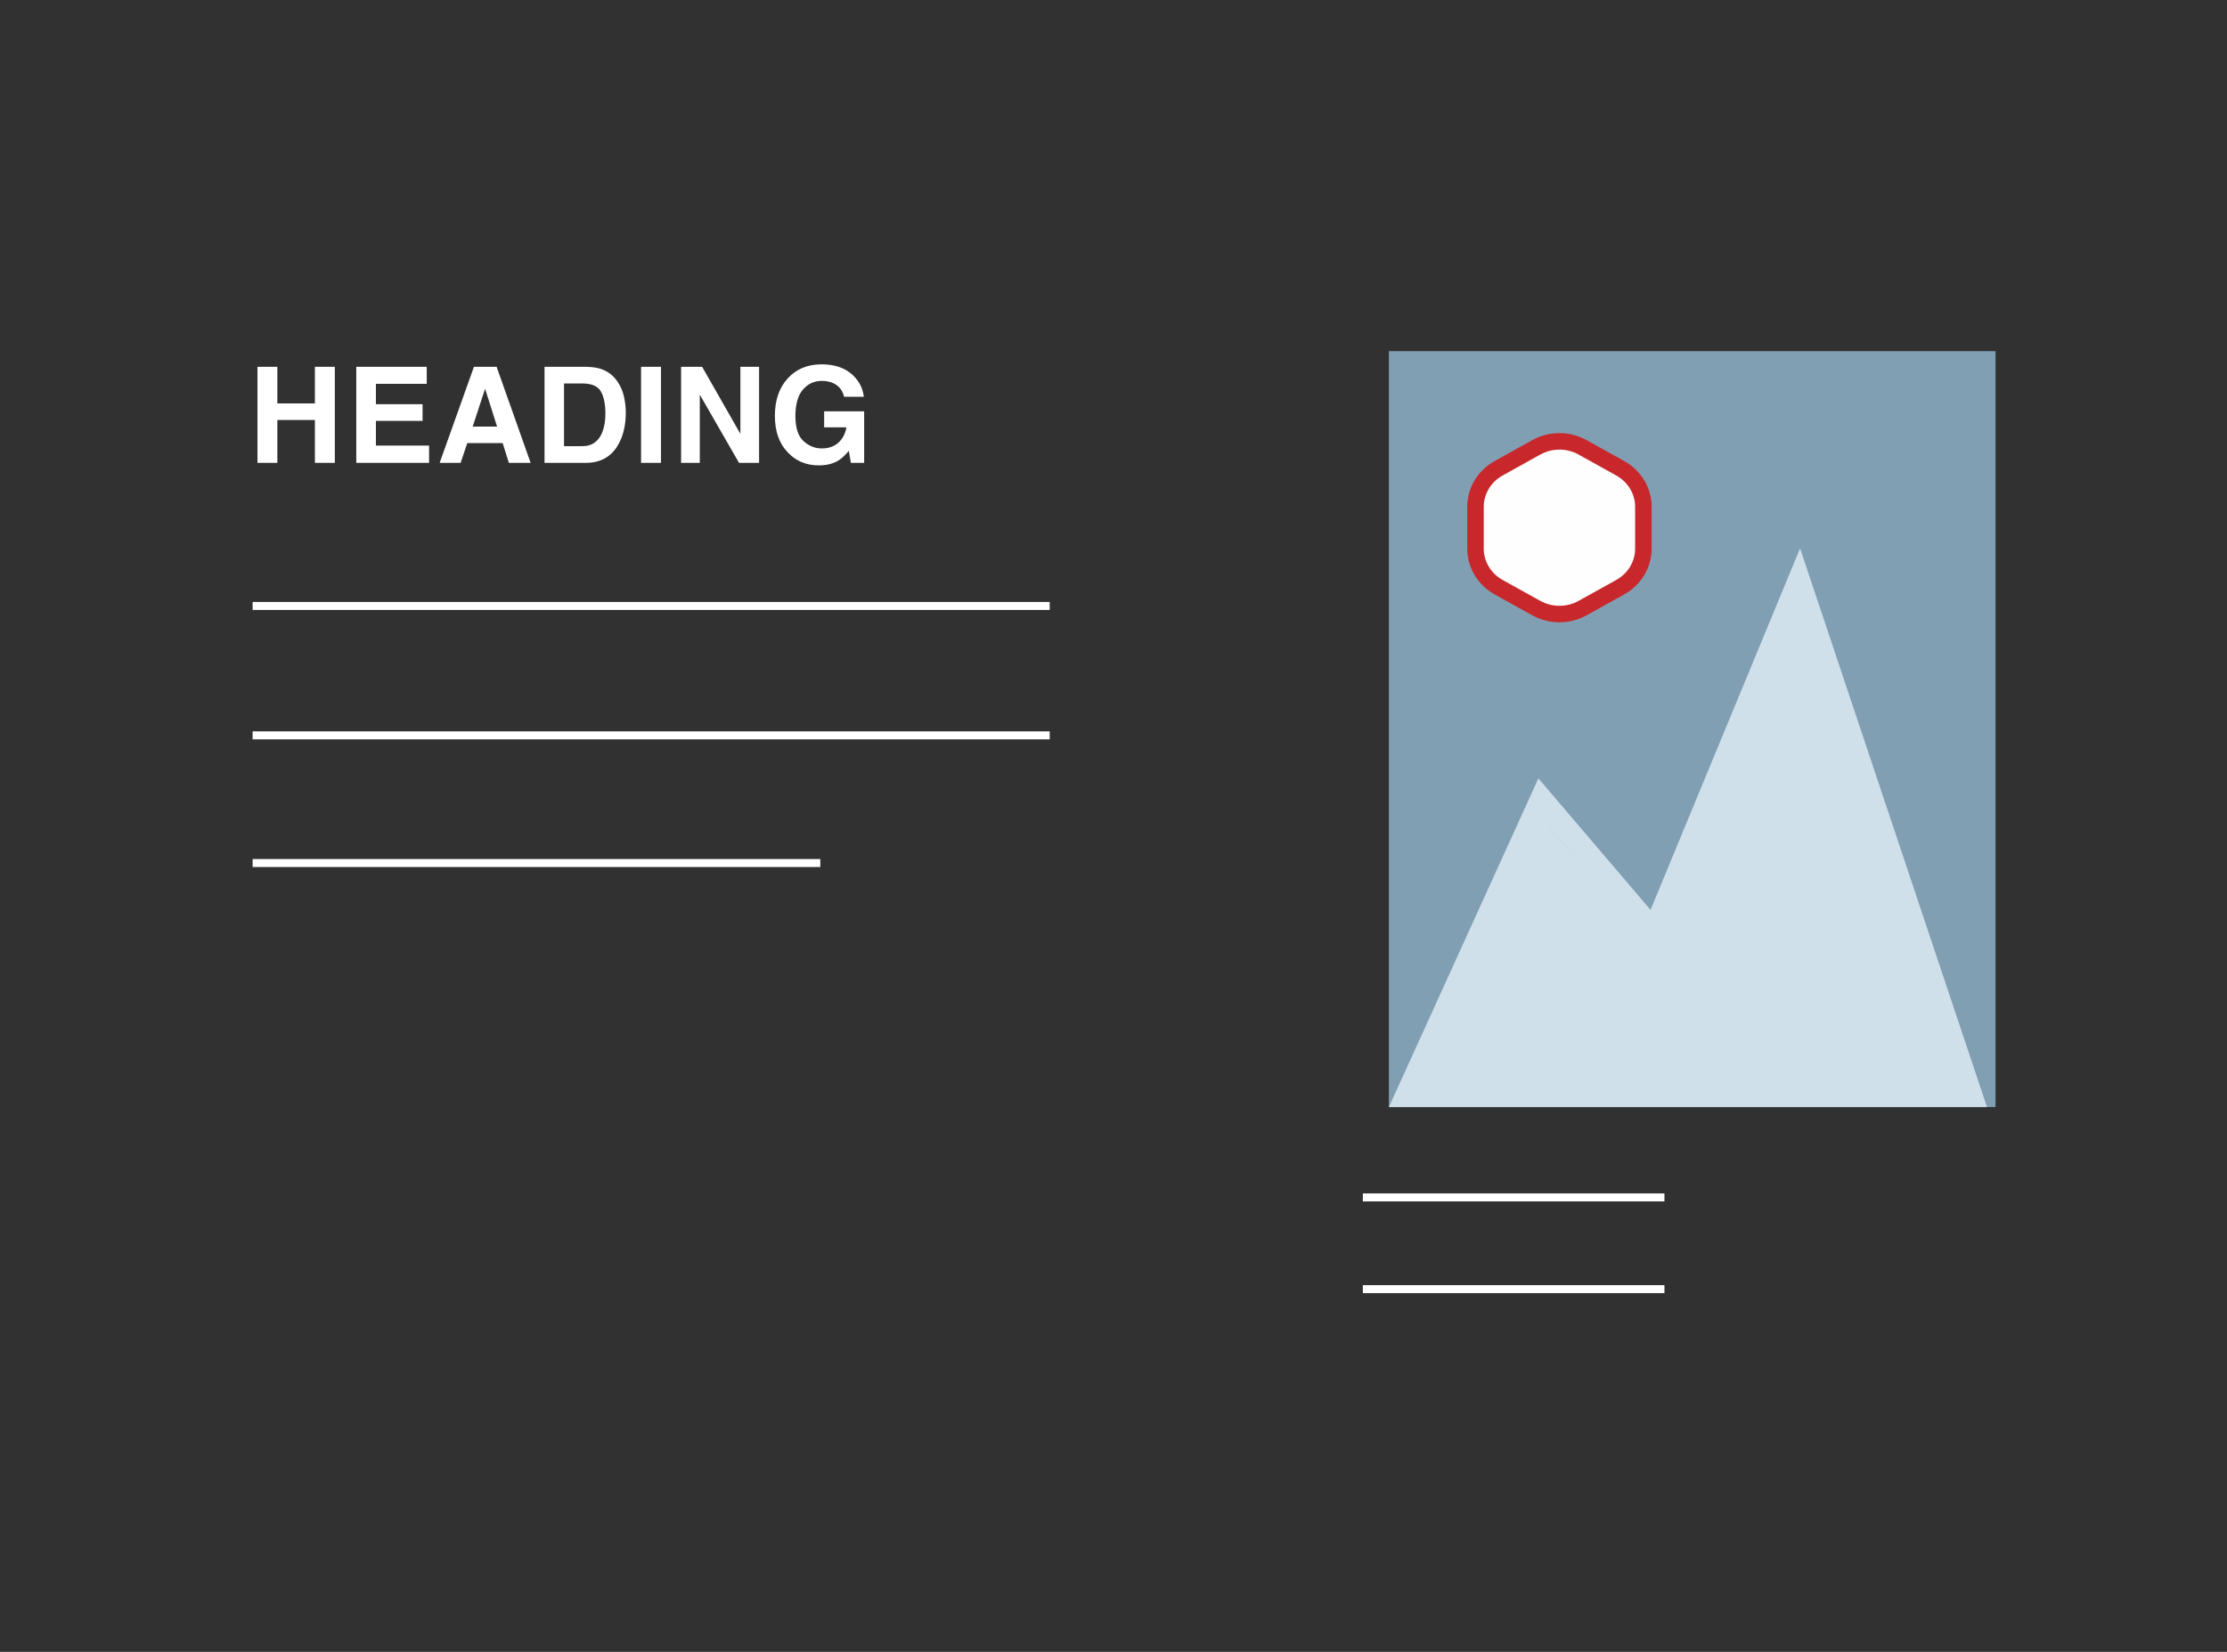
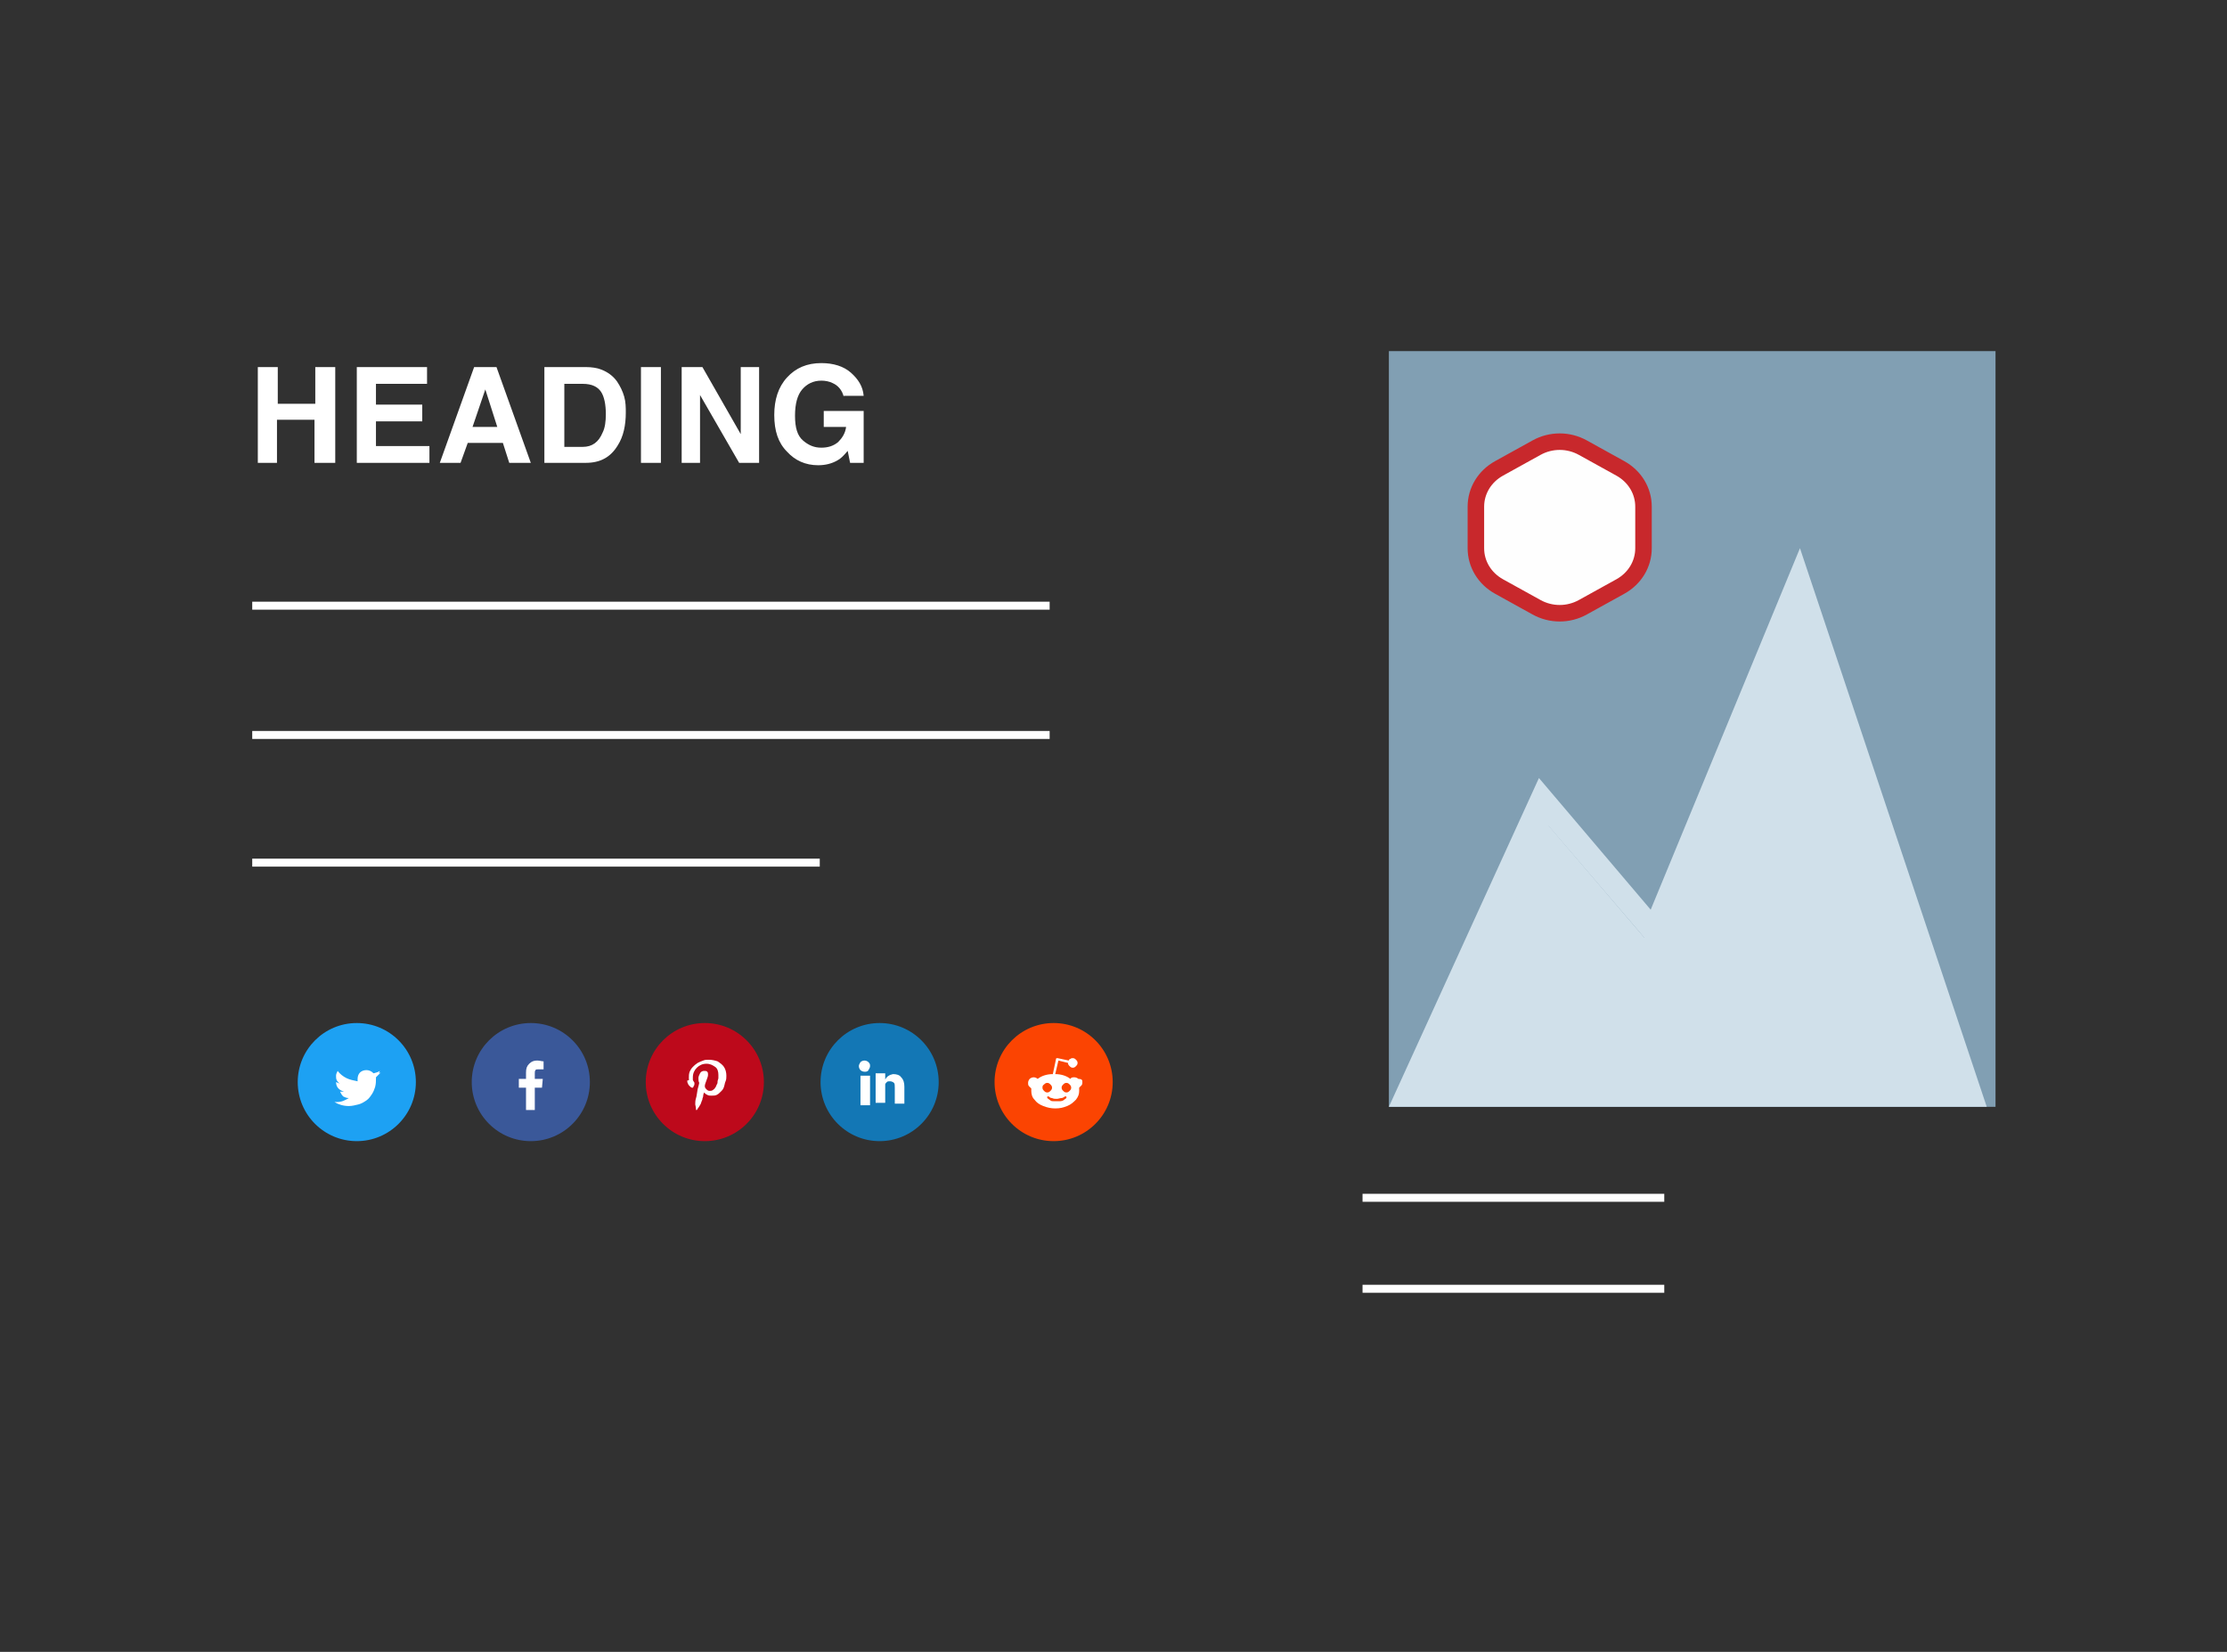
- <svg xmlns="http://www.w3.org/2000/svg" xmlns:xlink="http://www.w3.org/1999/xlink" width="279px" height="207px" viewBox="0 0 279 207" version="1.1">
-   <defs>
-     <polygon id="path-1" points="0 0 73.568 0 73.568 93.109 0 93.109" />
-   </defs>
-   <g id="Event-Details" stroke="none" stroke-width="1" fill="none" fill-rule="evenodd">
-     <rect id="Rectangle-Copy-18" fill="#313131" x="0" y="0" width="279" height="207" />
+ <svg xmlns="http://www.w3.org/2000/svg" version="1.1" id="Layer_1" x="0px" y="0px" viewBox="0 0 279 207" style="enable-background:new 0 0 279 207;" xml:space="preserve">
+   <style type="text/css">
+ 	.st0{fill-rule:evenodd;clip-rule:evenodd;fill:#313131;}
+ 	.st1{fill:#FFFFFF;}
+ 	.st2{fill:none;stroke:#FFFFFF;stroke-linecap:square;}
+ 	.st3{fill-rule:evenodd;clip-rule:evenodd;fill:#63CAE4;}
+ 	.st4{fill-rule:evenodd;clip-rule:evenodd;fill:#819FB3;}
+ 	.st5{fill-rule:evenodd;clip-rule:evenodd;fill:#D0E0EA;}
+ 	.st6{fill-rule:evenodd;clip-rule:evenodd;fill:#FEFEFE;}
+ 	.st7{fill:none;stroke:#C8282C;stroke-width:2.069;}
+ 	.st8{fill-rule:evenodd;clip-rule:evenodd;fill:#1DA1F3;}
+ 	.st9{fill-rule:evenodd;clip-rule:evenodd;fill:#3A5899;}
+ 	.st10{fill-rule:evenodd;clip-rule:evenodd;fill:#BD091B;}
+ 	.st11{fill-rule:evenodd;clip-rule:evenodd;fill:#1377B5;}
+ 	.st12{fill-rule:evenodd;clip-rule:evenodd;fill:#FB4402;}
+ </style>
+   <g id="Event-Details">
+     <rect id="Rectangle-Copy-18" class="st0" width="279" height="207" />
    <g id="Section-Copy" transform="translate(31, 42)">
-       <path d="M1.257,16 L1.257,3.966 L3.747,3.966 L3.747,8.554 L8.45,8.554 L8.45,3.966 L10.948,3.966 L10.948,16 L8.45,16 L8.45,10.628 L3.747,10.628 L3.747,16 L1.257,16 Z M22.462,6.097 L16.094,6.097 L16.094,8.652 L21.939,8.652 L21.939,10.742 L16.094,10.742 L16.094,13.837 L22.756,13.837 L22.756,16 L13.636,16 L13.636,3.966 L22.462,3.966 L22.462,6.097 Z M28.22,11.453 L31.273,11.453 L29.771,6.717 L28.22,11.453 Z M28.375,3.966 L31.216,3.966 L35.477,16 L32.751,16 L31.975,13.526 L27.542,13.526 L26.709,16 L24.08,16 L28.375,3.966 Z M39.66,6.056 L39.66,13.91 L41.978,13.91 C43.165,13.91 43.992,13.325 44.46,12.155 C44.716,11.512 44.844,10.748 44.844,9.861 C44.844,8.636 44.652,7.696 44.268,7.04 C43.885,6.384 43.121,6.056 41.978,6.056 L39.66,6.056 Z M42.403,3.966 C43.149,3.977 43.769,4.064 44.264,4.227 C45.108,4.505 45.791,5.014 46.313,5.754 C46.733,6.353 47.018,7 47.171,7.697 C47.323,8.394 47.399,9.058 47.399,9.689 C47.399,11.289 47.078,12.645 46.436,13.755 C45.565,15.252 44.221,16 42.403,16 L37.219,16 L37.219,3.966 L42.403,3.966 Z M51.81,16 L49.312,16 L49.312,3.966 L51.81,3.966 L51.81,16 Z M54.327,3.966 L56.964,3.966 L61.756,12.367 L61.756,3.966 L64.099,3.966 L64.099,16 L61.585,16 L56.67,7.452 L56.67,16 L54.327,16 L54.327,3.966 Z M74.748,7.722 C74.557,6.9 74.092,6.326 73.352,5.999 C72.938,5.819 72.478,5.73 71.972,5.73 C71.003,5.73 70.207,6.096 69.584,6.828 C68.961,7.56 68.649,8.661 68.649,10.13 C68.649,11.61 68.987,12.658 69.661,13.273 C70.336,13.888 71.104,14.196 71.964,14.196 C72.807,14.196 73.499,13.952 74.037,13.465 C74.576,12.978 74.908,12.34 75.033,11.551 L72.249,11.551 L72.249,9.542 L77.262,9.542 L77.262,16 L75.597,16 L75.344,14.498 C74.859,15.069 74.424,15.472 74.037,15.706 C73.373,16.114 72.557,16.318 71.588,16.318 C69.993,16.318 68.687,15.766 67.669,14.661 C66.608,13.551 66.077,12.032 66.077,10.106 C66.077,8.157 66.614,6.595 67.686,5.419 C68.758,4.244 70.176,3.656 71.939,3.656 C73.469,3.656 74.697,4.044 75.625,4.819 C76.553,5.595 77.085,6.562 77.221,7.722 L74.748,7.722 Z" id="HEADING" fill="#FFFFFF" fill-rule="nonzero" />
-       <path d="M1.149,33.934 L100.007,33.934" id="Line-Copy-2" stroke="#FFFFFF" stroke-linecap="square" />
-       <path d="M1.149,66.15 L71.269,66.15" id="Line-Copy-3" stroke="#FFFFFF" stroke-linecap="square" />
-       <path d="M140.239,108.053 L177.023,108.053" id="Line-Copy-5" stroke="#FFFFFF" stroke-linecap="square" />
-       <path d="M140.239,119.548 L177.023,119.548" id="Line-Copy-6" stroke="#FFFFFF" stroke-linecap="square" />
-       <path d="M1.149,50.15 L100.007,50.15" id="Line-Copy-4" stroke="#FFFFFF" stroke-linecap="square" />
+       <path id="HEADING" class="st1" d="M1.3,16V4h2.5v4.6h4.7V4h2.5v12H8.4v-5.4H3.7V16H1.3z M22.5,6.1h-6.4v2.6h5.8v2.1h-5.8v3.1h6.7    V16h-9.1V4h8.8V6.1z M28.2,11.5h3.1l-1.5-4.7L28.2,11.5z M28.4,4h2.8l4.3,12h-2.7L32,13.5h-4.4L26.7,16h-2.6L28.4,4z M39.7,6.1    v7.9H42c1.2,0,2-0.6,2.5-1.8c0.3-0.6,0.4-1.4,0.4-2.3c0-1.2-0.2-2.2-0.6-2.8s-1.1-1-2.3-1H39.7z M42.4,4c0.7,0,1.4,0.1,1.9,0.3    c0.8,0.3,1.5,0.8,2,1.5C46.7,6.4,47,7,47.2,7.7s0.2,1.4,0.2,2c0,1.6-0.3,3-1,4.1c-0.9,1.5-2.2,2.2-4,2.2h-5.2V4H42.4z M51.8,16    h-2.5V4h2.5V16z M54.3,4H57l4.8,8.4V4h2.3v12h-2.5l-4.9-8.5V16h-2.3V4z M74.7,7.7c-0.2-0.8-0.7-1.4-1.4-1.7    c-0.4-0.2-0.9-0.3-1.4-0.3c-1,0-1.8,0.4-2.4,1.1c-0.6,0.7-0.9,1.8-0.9,3.3c0,1.5,0.3,2.5,1,3.1c0.7,0.6,1.4,0.9,2.3,0.9    c0.8,0,1.5-0.2,2.1-0.7c0.5-0.5,0.9-1.1,1-1.9h-2.8v-2h5V16h-1.7l-0.3-1.5c-0.5,0.6-0.9,1-1.3,1.2c-0.7,0.4-1.5,0.6-2.4,0.6    c-1.6,0-2.9-0.6-3.9-1.7c-1.1-1.1-1.6-2.6-1.6-4.6c0-1.9,0.5-3.5,1.6-4.7s2.5-1.8,4.3-1.8c1.5,0,2.8,0.4,3.7,1.2s1.5,1.7,1.6,2.9    H74.7z" />
+       <path id="Line-Copy-2" class="st2" d="M1.1,33.9H100" />
+       <path id="Line-Copy-3" class="st2" d="M1.1,66.1h70.1" />
+       <path id="Line-Copy-5" class="st2" d="M140.2,108.1H177" />
+       <path id="Line-Copy-6" class="st2" d="M140.2,119.5H177" />
+       <path id="Line-Copy-4" class="st2" d="M1.1,50.1H100" />
      <g id="covert-nine-website-2019-352" transform="translate(140.239, 1.1495)">
-         <mask id="mask-2" fill="white">
-           <use xlink:href="#path-1" />
-         </mask>
-         <g id="Mask" />
+         <g id="Mask">
+ 			</g>
      </g>
    </g>
    <g id="IMG" transform="translate(174, 44)">
      <g id="Group-22">
-         <polygon id="Fill-1" fill="#63CAE4" points="1.07 93.701 74.93 93.701 74.93 1.03 1.07 1.03" />
-         <polygon id="Fill-2" fill="#819FB3" points="0 94.731 76 94.731 76 0 0 0" />
+         <polygon id="Fill-1" class="st3" points="1.1,93.7 74.9,93.7 74.9,1 1.1,1    " />
+         <polygon id="Fill-2" class="st4" points="0,94.7 76,94.7 76,0 0,0    " />
        <g id="Group-21" transform="translate(0, 10.29681)">
-           <polygon id="Fill-3" fill="#D0E0EA" points="1.07 83.404 17.867 46.736 32.034 63.238 50.223 19.564 71.718 83.404" />
-           <path d="M51.514,14.416 L32.782,59.722 L18.732,43.247 L0,84.434 L74.93,84.434 L51.514,14.416 Z M51.388,23.683 L70.648,81.345 L5.352,81.345 L19.955,49.192 L30.732,61.832 L34.029,65.708 L35.967,61.018 L51.388,23.683 Z" id="Fill-4" fill="#D0E0EA" />
-           <path d="M10.852,9.211 L10.852,14.454 C10.852,16.447 11.957,18.288 13.751,19.285 L18.469,21.905 C20.264,22.901 22.473,22.901 24.267,21.905 L28.985,19.285 C30.779,18.288 31.884,16.447 31.884,14.454 L31.884,9.211 C31.884,7.221 30.779,5.376 28.985,4.384 L24.267,1.76 C22.473,0.763 20.264,0.763 18.469,1.76 L13.751,4.384 C11.957,5.376 10.852,7.221 10.852,9.211" id="Fill-5" fill="#FEFEFE" />
-           <path d="M10.852,9.211 L10.852,14.454 C10.852,16.447 11.957,18.288 13.751,19.285 L18.469,21.905 C20.264,22.901 22.473,22.901 24.267,21.905 L28.985,19.285 C30.779,18.288 31.884,16.447 31.884,14.454 L31.884,9.211 C31.884,7.221 30.779,5.376 28.985,4.384 L24.267,1.76 C22.473,0.763 20.264,0.763 18.469,1.76 L13.751,4.384 C11.957,5.376 10.852,7.221 10.852,9.211 Z" id="Stroke-7" stroke="#C8282C" stroke-width="2.069" />
+           <polygon id="Fill-3" class="st5" points="1.1,83.4 17.9,46.7 32,63.2 50.2,19.6 71.7,83.4     " />
+           <path id="Fill-4" class="st5" d="M51.5,14.4L32.8,59.7l-14-16.5L0,84.4h74.9L51.5,14.4z M51.4,23.7l19.3,57.7H5.4L20,49.2      l10.8,12.6l3.3,3.9L36,61L51.4,23.7z" />
+           <path id="Fill-5" class="st6" d="M10.9,9.2v5.2c0,2,1.1,3.8,2.9,4.8l4.7,2.6c1.8,1,4,1,5.8,0l4.7-2.6c1.8-1,2.9-2.8,2.9-4.8V9.2      c0-2-1.1-3.8-2.9-4.8l-4.7-2.6c-1.8-1-4-1-5.8,0l-4.7,2.6C12,5.4,10.9,7.2,10.9,9.2" />
+           <path id="Stroke-7" class="st7" d="M10.9,9.2v5.2c0,2,1.1,3.8,2.9,4.8l4.7,2.6c1.8,1,4,1,5.8,0l4.7-2.6c1.8-1,2.9-2.8,2.9-4.8      V9.2c0-2-1.1-3.8-2.9-4.8l-4.7-2.6c-1.8-1-4-1-5.8,0l-4.7,2.6C12,5.4,10.9,7.2,10.9,9.2z" />
        </g>
      </g>
    </g>
  </g>
+   <g id="Group" transform="translate(27, 30)">
+     <circle id="Oval" class="st8" cx="17.7" cy="105.6" r="7.4" />
+     <circle id="Oval-Copy" class="st9" cx="39.5" cy="105.6" r="7.4" />
+     <circle id="Oval-Copy-2" class="st10" cx="61.3" cy="105.6" r="7.4" />
+     <circle id="Oval-Copy-3" class="st11" cx="83.2" cy="105.6" r="7.4" />
+     <circle id="Oval-Copy-4" class="st12" cx="105" cy="105.6" r="7.4" />
+   </g>
+   <path id="_xF09A_" class="st1" d="M68.1,133v1h-0.6c-0.2,0-0.4,0-0.4,0.1c-0.1,0.1-0.1,0.2-0.1,0.4v0.7H68l-0.1,1.1h-0.9v2.8h-1.1  v-2.8h-0.9v-1.1h0.9v-0.8c0-0.5,0.1-0.8,0.4-1.1s0.6-0.4,1-0.4C67.6,132.9,67.9,133,68.1,133z" />
+   <path id="_xF099_" class="st1" d="M47.7,134.4c-0.2,0.2-0.4,0.4-0.6,0.6c0,0,0,0.1,0,0.2c0,0.3,0,0.6-0.1,1  c-0.1,0.3-0.2,0.6-0.4,0.9c-0.2,0.3-0.4,0.6-0.7,0.8s-0.6,0.4-1,0.5c-0.4,0.1-0.8,0.2-1.2,0.2c-0.7,0-1.3-0.2-1.8-0.5  c0.1,0,0.2,0,0.3,0c0.6,0,1-0.2,1.5-0.5c-0.3,0-0.5-0.1-0.7-0.2c-0.2-0.2-0.3-0.4-0.4-0.6c0.1,0,0.2,0,0.2,0c0.1,0,0.2,0,0.3,0  c-0.3-0.1-0.5-0.2-0.7-0.4c-0.2-0.2-0.3-0.5-0.3-0.8v0c0.2,0.1,0.3,0.1,0.5,0.2c-0.2-0.1-0.3-0.3-0.4-0.4c-0.1-0.2-0.1-0.4-0.1-0.6  c0-0.2,0.1-0.4,0.2-0.6c0.3,0.4,0.7,0.7,1.1,0.9c0.4,0.2,0.9,0.3,1.4,0.4c0-0.1,0-0.2,0-0.3c0-0.3,0.1-0.6,0.3-0.8  c0.2-0.2,0.5-0.3,0.8-0.3c0.3,0,0.6,0.1,0.9,0.4c0.3-0.1,0.5-0.1,0.8-0.3c-0.1,0.3-0.3,0.5-0.5,0.7  C47.2,134.6,47.4,134.5,47.7,134.4z" />
+   <path id="_xF231_" class="st1" d="M86.3,135.1c0-0.3,0-0.5,0.1-0.8c0.1-0.2,0.2-0.4,0.4-0.6c0.2-0.2,0.3-0.3,0.6-0.5  c0.2-0.1,0.4-0.2,0.7-0.3c0.2-0.1,0.5-0.1,0.7-0.1c0.4,0,0.8,0.1,1.1,0.2c0.3,0.2,0.6,0.4,0.8,0.7c0.2,0.3,0.3,0.7,0.3,1.1  c0,0.2,0,0.5-0.1,0.7s-0.1,0.4-0.2,0.7s-0.2,0.4-0.4,0.6s-0.3,0.3-0.5,0.4c-0.2,0.1-0.4,0.1-0.7,0.1c-0.2,0-0.3,0-0.5-0.1  c-0.2-0.1-0.3-0.2-0.4-0.3c0,0.1-0.1,0.2-0.1,0.4c0,0.2-0.1,0.3-0.1,0.4c0,0.1,0,0.1-0.1,0.3c0,0.1-0.1,0.2-0.1,0.3  c0,0.1-0.1,0.1-0.1,0.2c-0.1,0.1-0.1,0.2-0.2,0.3c-0.1,0.1-0.1,0.2-0.2,0.3l-0.1,0l0,0c0-0.4-0.1-0.6-0.1-0.7c0-0.2,0-0.5,0.1-0.8  c0.1-0.3,0.1-0.6,0.2-1.1c0.1-0.4,0.2-0.7,0.2-0.8c-0.1-0.2-0.1-0.4-0.1-0.6c0-0.2,0.1-0.4,0.2-0.6c0.1-0.2,0.3-0.3,0.5-0.3  c0.2,0,0.3,0,0.4,0.1c0.1,0.1,0.1,0.2,0.1,0.4c0,0.2-0.1,0.4-0.2,0.7s-0.2,0.5-0.2,0.7c0,0.2,0.1,0.3,0.2,0.4  c0.1,0.1,0.2,0.2,0.4,0.2c0.1,0,0.3,0,0.4-0.1s0.2-0.1,0.3-0.3c0.1-0.1,0.1-0.2,0.2-0.4c0.1-0.1,0.1-0.3,0.1-0.4  c0-0.1,0.1-0.3,0.1-0.4c0-0.1,0-0.3,0-0.4c0-0.4-0.1-0.8-0.4-1c-0.3-0.2-0.6-0.4-1.1-0.4c-0.5,0-0.9,0.2-1.2,0.5  c-0.3,0.3-0.5,0.7-0.5,1.2c0,0.1,0,0.2,0,0.3c0,0.1,0.1,0.2,0.1,0.2c0,0.1,0.1,0.1,0.1,0.2c0,0.1,0,0.1,0,0.1c0,0.1,0,0.2-0.1,0.3  c0,0.1-0.1,0.2-0.1,0.2c0,0,0,0-0.1,0c-0.1,0-0.2-0.1-0.3-0.2c-0.1-0.1-0.2-0.2-0.2-0.3c-0.1-0.1-0.1-0.3-0.1-0.4  C86.4,135.4,86.3,135.3,86.3,135.1z" />
+   <path id="_xF0E1_" class="st1" d="M109,134.8v3.7h-1.2v-3.7H109z M109,133.6c0,0.2-0.1,0.3-0.2,0.5s-0.3,0.2-0.5,0.2h0  c-0.2,0-0.4-0.1-0.5-0.2c-0.1-0.1-0.2-0.3-0.2-0.5c0-0.2,0.1-0.3,0.2-0.5c0.1-0.1,0.3-0.2,0.5-0.2c0.2,0,0.4,0.1,0.5,0.2  C109,133.3,109,133.4,109,133.6z M110.9,135.3c0-0.1,0.1-0.1,0.1-0.2c0.1-0.1,0.1-0.1,0.2-0.2c0.1-0.1,0.2-0.1,0.3-0.2  c0.1,0,0.3-0.1,0.4-0.1c0.4,0,0.8,0.1,1,0.4c0.3,0.3,0.4,0.7,0.4,1.2v2.1h-1.2v-2c0-0.3,0-0.5-0.1-0.6c-0.1-0.1-0.3-0.2-0.5-0.2  c-0.2,0-0.3,0-0.4,0.1c-0.1,0.1-0.2,0.2-0.2,0.3c0,0.1,0,0.2,0,0.3v2h-1.2c0-1,0-1.8,0-2.4c0-0.6,0-1,0-1.1l0-0.2h1.2V135.3  L110.9,135.3z" />
+   <path id="_xF281_" class="st1" d="M135.6,135.6c0,0.1,0,0.3-0.1,0.4s-0.2,0.2-0.3,0.3c0,0.1,0,0.2,0,0.4c0,0.4-0.1,0.7-0.4,1.1  c-0.3,0.3-0.6,0.6-1.1,0.8c-0.5,0.2-0.9,0.3-1.5,0.3c-0.5,0-1-0.1-1.5-0.3c-0.5-0.2-0.8-0.4-1.1-0.8c-0.3-0.3-0.4-0.7-0.4-1.1  c0-0.1,0-0.2,0-0.3c-0.1-0.1-0.2-0.2-0.3-0.3c-0.1-0.1-0.1-0.3-0.1-0.4c0-0.2,0.1-0.4,0.2-0.5c0.1-0.1,0.3-0.2,0.5-0.2  c0.2,0,0.4,0.1,0.5,0.2c0.5-0.4,1.2-0.6,1.9-0.6l0.4-1.9c0,0,0-0.1,0.1-0.1c0,0,0.1,0,0.1,0l1.4,0.3c0-0.1,0.1-0.2,0.2-0.2  c0.1-0.1,0.2-0.1,0.3-0.1c0.2,0,0.3,0.1,0.4,0.2c0.1,0.1,0.2,0.2,0.2,0.4s-0.1,0.3-0.2,0.4c-0.1,0.1-0.2,0.2-0.4,0.2  s-0.3-0.1-0.4-0.2s-0.2-0.2-0.2-0.4l-1.2-0.3l-0.4,1.7c0.7,0,1.4,0.2,1.9,0.6c0.1-0.2,0.3-0.2,0.5-0.2c0.2,0,0.4,0.1,0.5,0.2  C135.6,135.2,135.6,135.4,135.6,135.6z M130.6,136.3c0,0.2,0.1,0.3,0.2,0.4c0.1,0.1,0.2,0.2,0.4,0.2s0.3-0.1,0.4-0.2  c0.1-0.1,0.2-0.2,0.2-0.4c0-0.2-0.1-0.3-0.2-0.4c-0.1-0.1-0.2-0.2-0.4-0.2c-0.2,0-0.3,0.1-0.4,0.2  C130.6,136,130.6,136.2,130.6,136.3z M133.6,137.6C133.6,137.6,133.6,137.6,133.6,137.6c0-0.1,0-0.2,0-0.2c0,0-0.1,0-0.1,0  s-0.1,0-0.1,0c-0.1,0.1-0.3,0.2-0.4,0.2c-0.2,0-0.4,0.1-0.6,0.1c-0.2,0-0.4,0-0.6-0.1c-0.2,0-0.3-0.1-0.4-0.2c0,0-0.1,0-0.1,0  c0,0-0.1,0-0.1,0c0,0,0,0.1,0,0.1c0,0,0,0.1,0,0.1c0.1,0.1,0.3,0.2,0.4,0.3s0.3,0.1,0.5,0.1s0.2,0,0.3,0c0.1,0,0.2,0,0.3,0  c0.1,0,0.3,0,0.5-0.1C133.3,137.8,133.5,137.7,133.6,137.6z M133.2,136.7c0.1,0.1,0.2,0.2,0.4,0.2c0.2,0,0.3-0.1,0.4-0.2  c0.1-0.1,0.2-0.2,0.2-0.4c0-0.2-0.1-0.3-0.2-0.4c-0.1-0.1-0.2-0.2-0.4-0.2c-0.2,0-0.3,0.1-0.4,0.2c-0.1,0.1-0.2,0.2-0.2,0.4  C133,136.5,133.1,136.6,133.2,136.7z" />
</svg>
